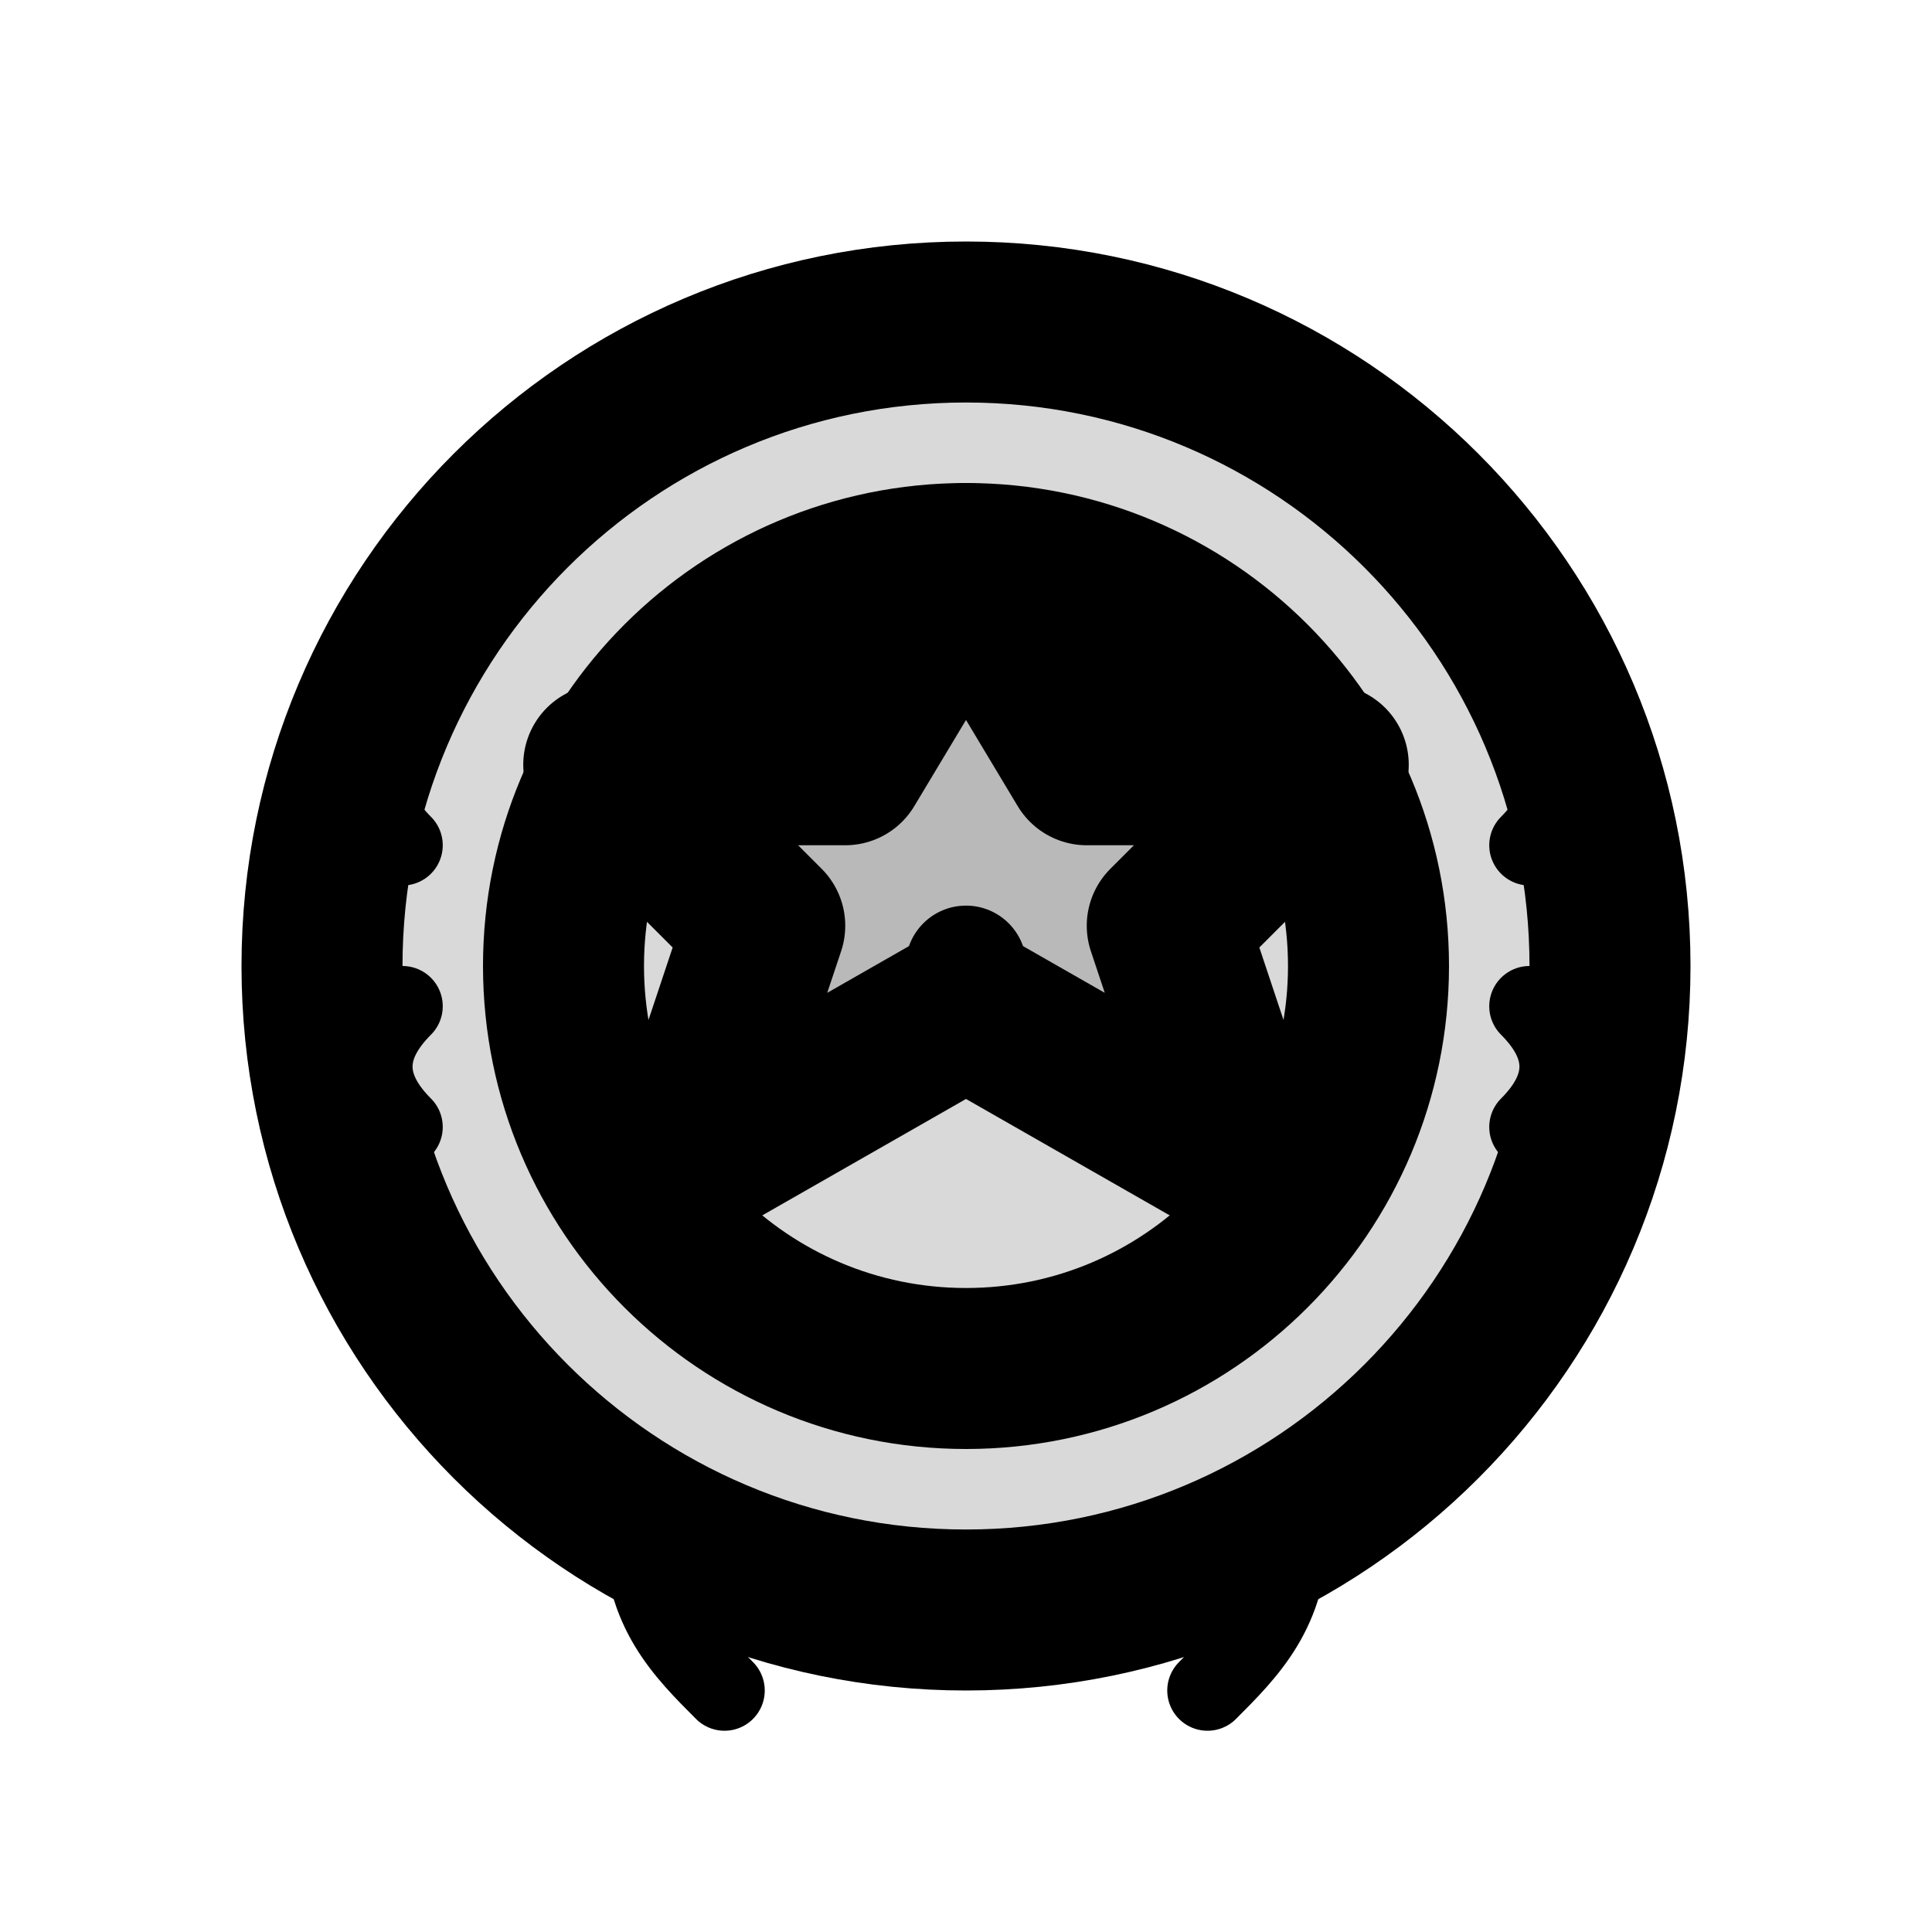
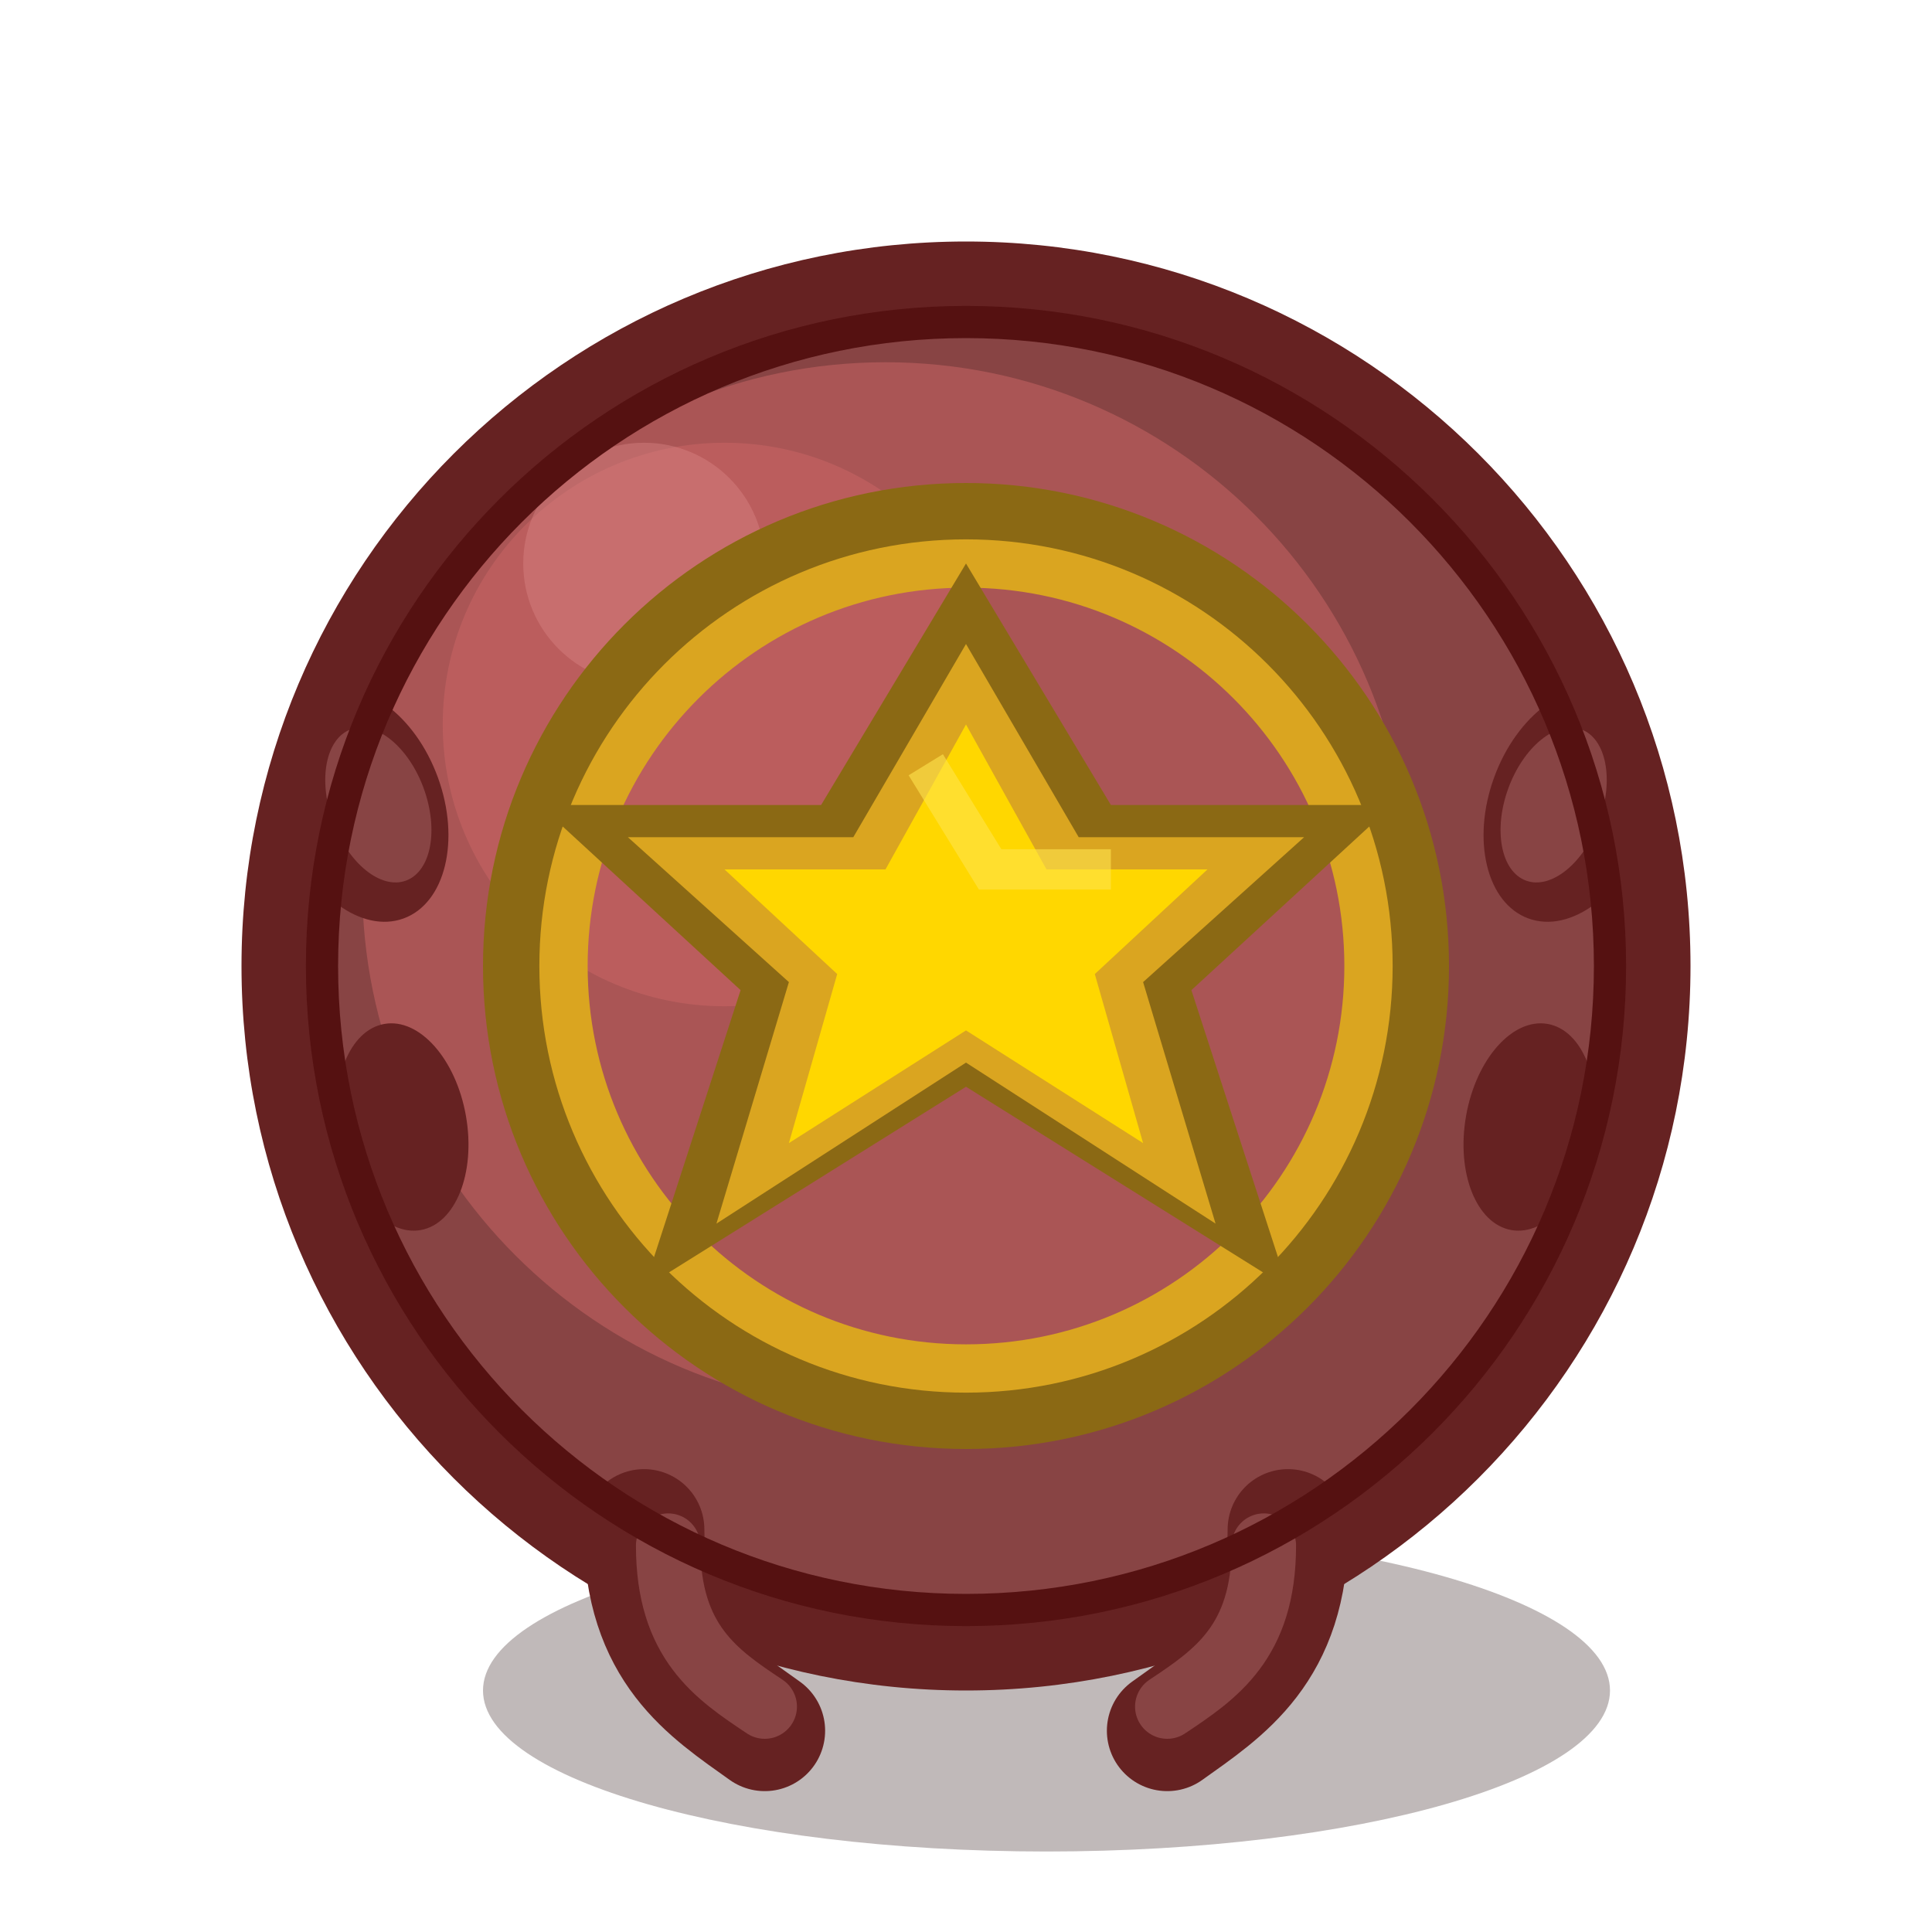
- <svg xmlns="http://www.w3.org/2000/svg" viewBox="0 0 24 24" fill="none">
-   <style>
-     .stroke { stroke: currentColor; stroke-width: 2; stroke-linecap: round; stroke-linejoin: round; fill: none; }
-     .metallic { fill: currentColor; fill-opacity: 0.15; }
-   </style>
-   <circle class="stroke metallic" cx="12" cy="12" r="8" />
-   <circle class="stroke" cx="12" cy="12" r="5" />
-   <path class="stroke metallic" d="M12 7l1.5 2.5h3l-2 2 1 3-3.5-2-3.5 2 1-3-2-2h3z" />
-   <path class="stroke" d="M5 9c-.5.5-.5 1 0 1.5M19 9c.5.5.5 1 0 1.5M5 14c-.5-.5-.5-1 0-1.5M19 14c.5-.5.5-1 0-1.5" style="stroke-width: 1;" />
-   <path class="stroke" d="M8 19c0 1 .5 1.5 1 2M16 19c0 1-.5 1.5-1 2" style="stroke-width: 1;" />
-   <circle cx="12" cy="12" r="0.75" fill="currentColor" />
+ <svg xmlns="http://www.w3.org/2000/svg" viewBox="0 0 24 24">
+   <ellipse cx="13" cy="21" rx="7" ry="2" fill="#2a1515" opacity="0.3" />
+   <circle cx="12" cy="12" r="9" fill="#662222" />
+   <circle cx="12" cy="12" r="8" fill="#884444" />
+   <circle cx="11" cy="11" r="6.5" fill="#aa5555" />
+   <circle cx="9" cy="9" r="3.5" fill="#cc6666" opacity="0.5" />
+   <circle cx="8" cy="7" r="1.5" fill="#dd8888" opacity="0.4" />
+   <circle cx="12" cy="12" r="5.5" fill="none" stroke="#8b6914" stroke-width="1" />
+   <circle cx="12" cy="12" r="5" fill="none" stroke="#daa520" stroke-width="0.6" />
+   <path d="M12 7l1.8 3h3.5l-2.5 2.3 1.2 3.7-4-2.5-4 2.5 1.2-3.7-2.5-2.3h3.5z" fill="#8b6914" />
+   <path d="M12 8l1.4 2.4h2.8l-2 1.8 0.9 3-3.1-2-3.1 2 0.9-3-2-1.8h2.8z" fill="#daa520" />
+   <path d="M12 9l1 1.8h2l-1.4 1.3 0.6 2.1-2.2-1.4-2.2 1.4 0.6-2.1-1.4-1.3h2z" fill="#ffd700" />
+   <path d="M11.5 9.5l0.8 1.3h1.5" fill="none" stroke="#ffe44d" stroke-width="0.5" opacity="0.6" />
+   <g fill="#662222">
+     <ellipse cx="4.5" cy="10" rx="1" ry="1.5" transform="rotate(-20 4.5 10)" />
+     <ellipse cx="19.5" cy="10" rx="1" ry="1.5" transform="rotate(20 19.5 10)" />
+     <ellipse cx="5" cy="14" rx="0.8" ry="1.3" transform="rotate(-10 5 14)" />
+     <ellipse cx="19" cy="14" rx="0.8" ry="1.3" transform="rotate(10 19 14)" />
+   </g>
+   <g fill="#884444">
+     <ellipse cx="4.7" cy="10" rx="0.6" ry="1" transform="rotate(-20 4.7 10)" />
+     <ellipse cx="19.3" cy="10" rx="0.6" ry="1" transform="rotate(20 19.3 10)" />
+   </g>
+   <path d="M8 19c0 1.5 0.8 2 1.5 2.5" fill="none" stroke="#662222" stroke-width="1.5" stroke-linecap="round" />
+   <path d="M16 19c0 1.5-0.8 2-1.5 2.5" fill="none" stroke="#662222" stroke-width="1.5" stroke-linecap="round" />
+   <path d="M8.3 19.2c0 1.2 0.6 1.6 1.2 2" fill="none" stroke="#884444" stroke-width="0.8" stroke-linecap="round" />
+   <path d="M15.7 19.2c0 1.2-0.6 1.6-1.2 2" fill="none" stroke="#884444" stroke-width="0.8" stroke-linecap="round" />
+   <circle cx="12" cy="12" r="8" fill="none" stroke="#551111" stroke-width="0.4" />
</svg>
